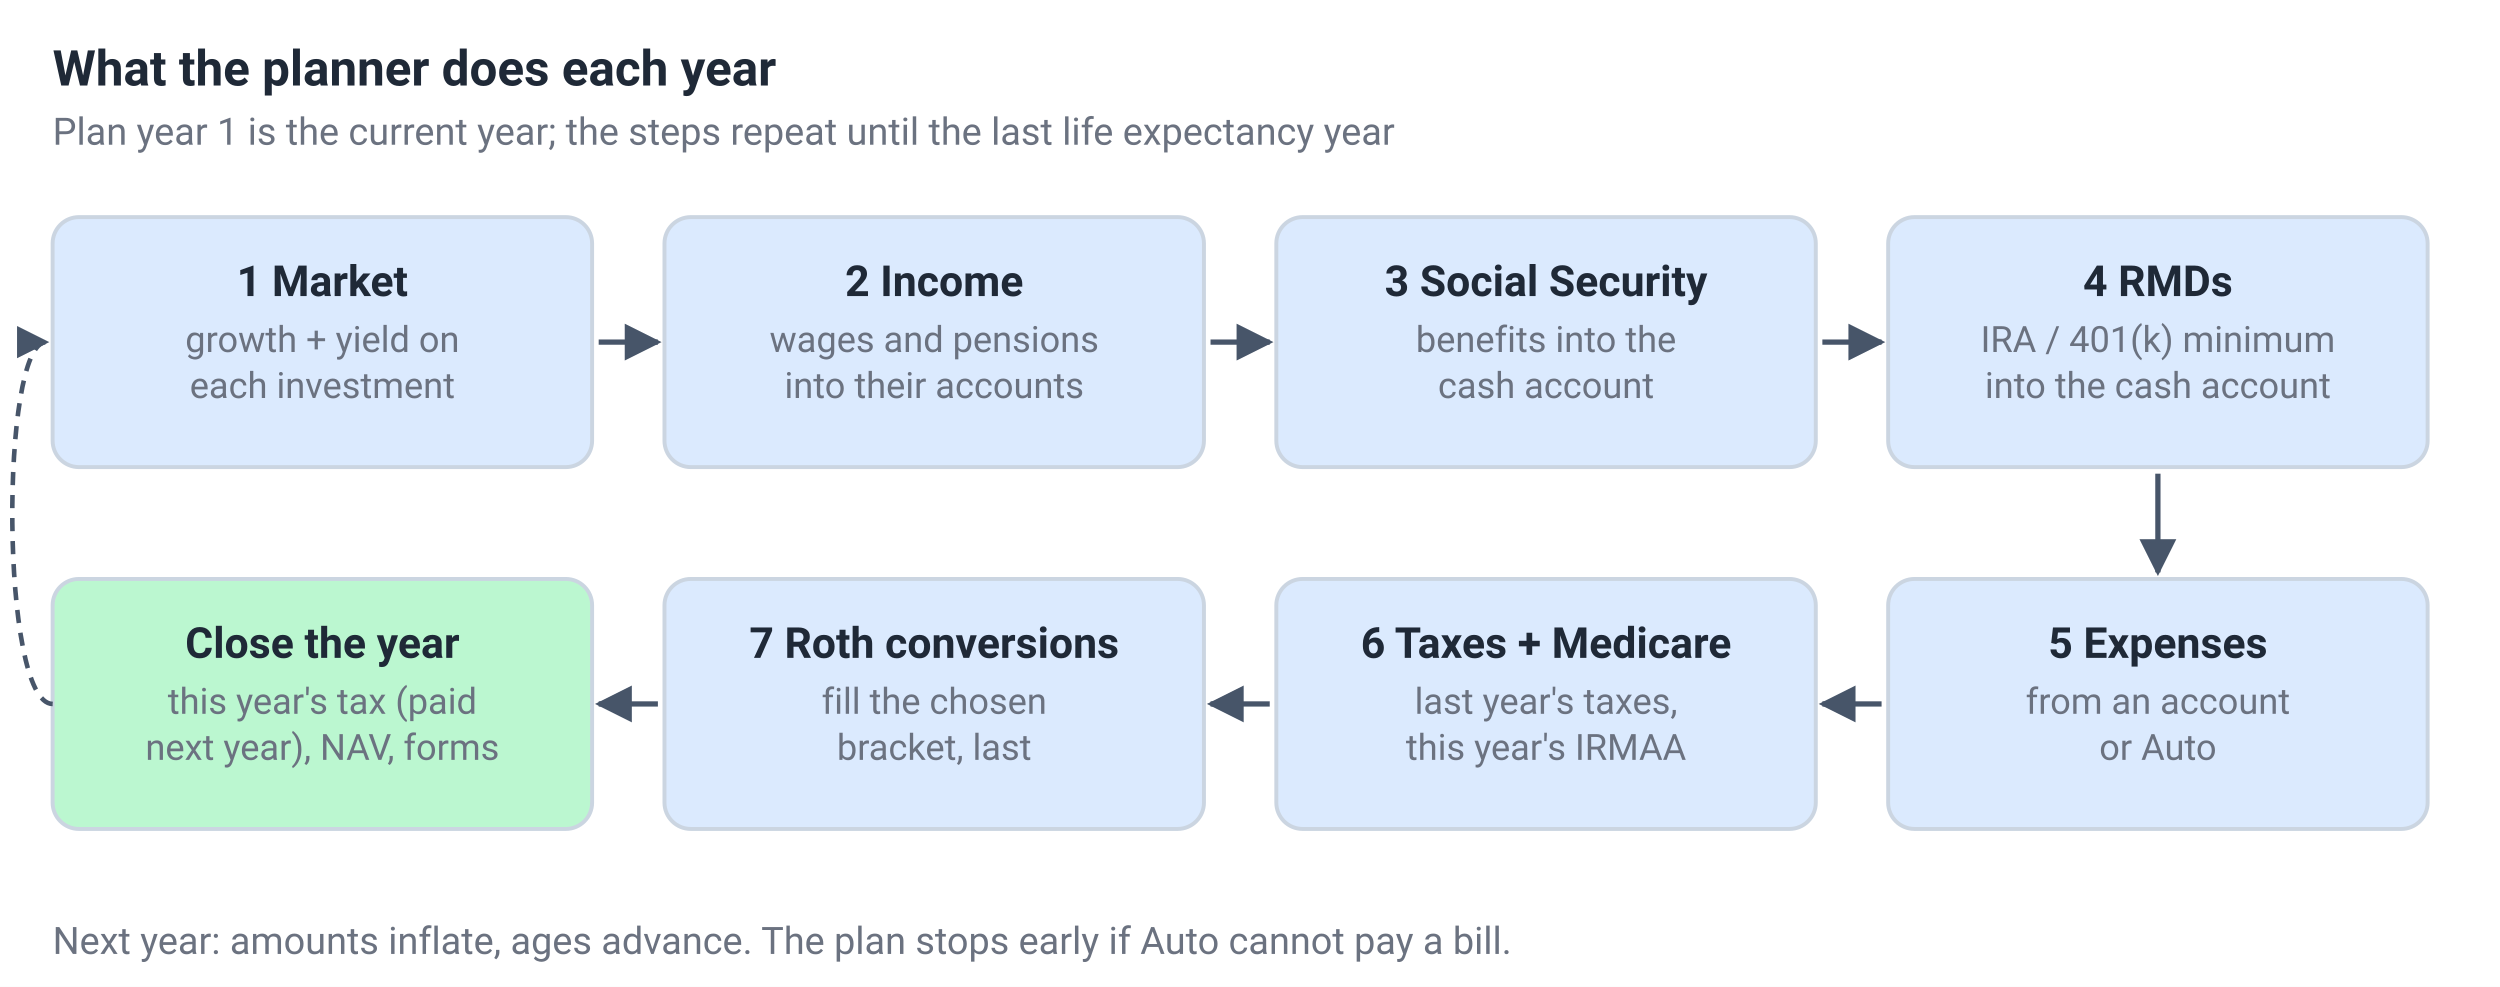
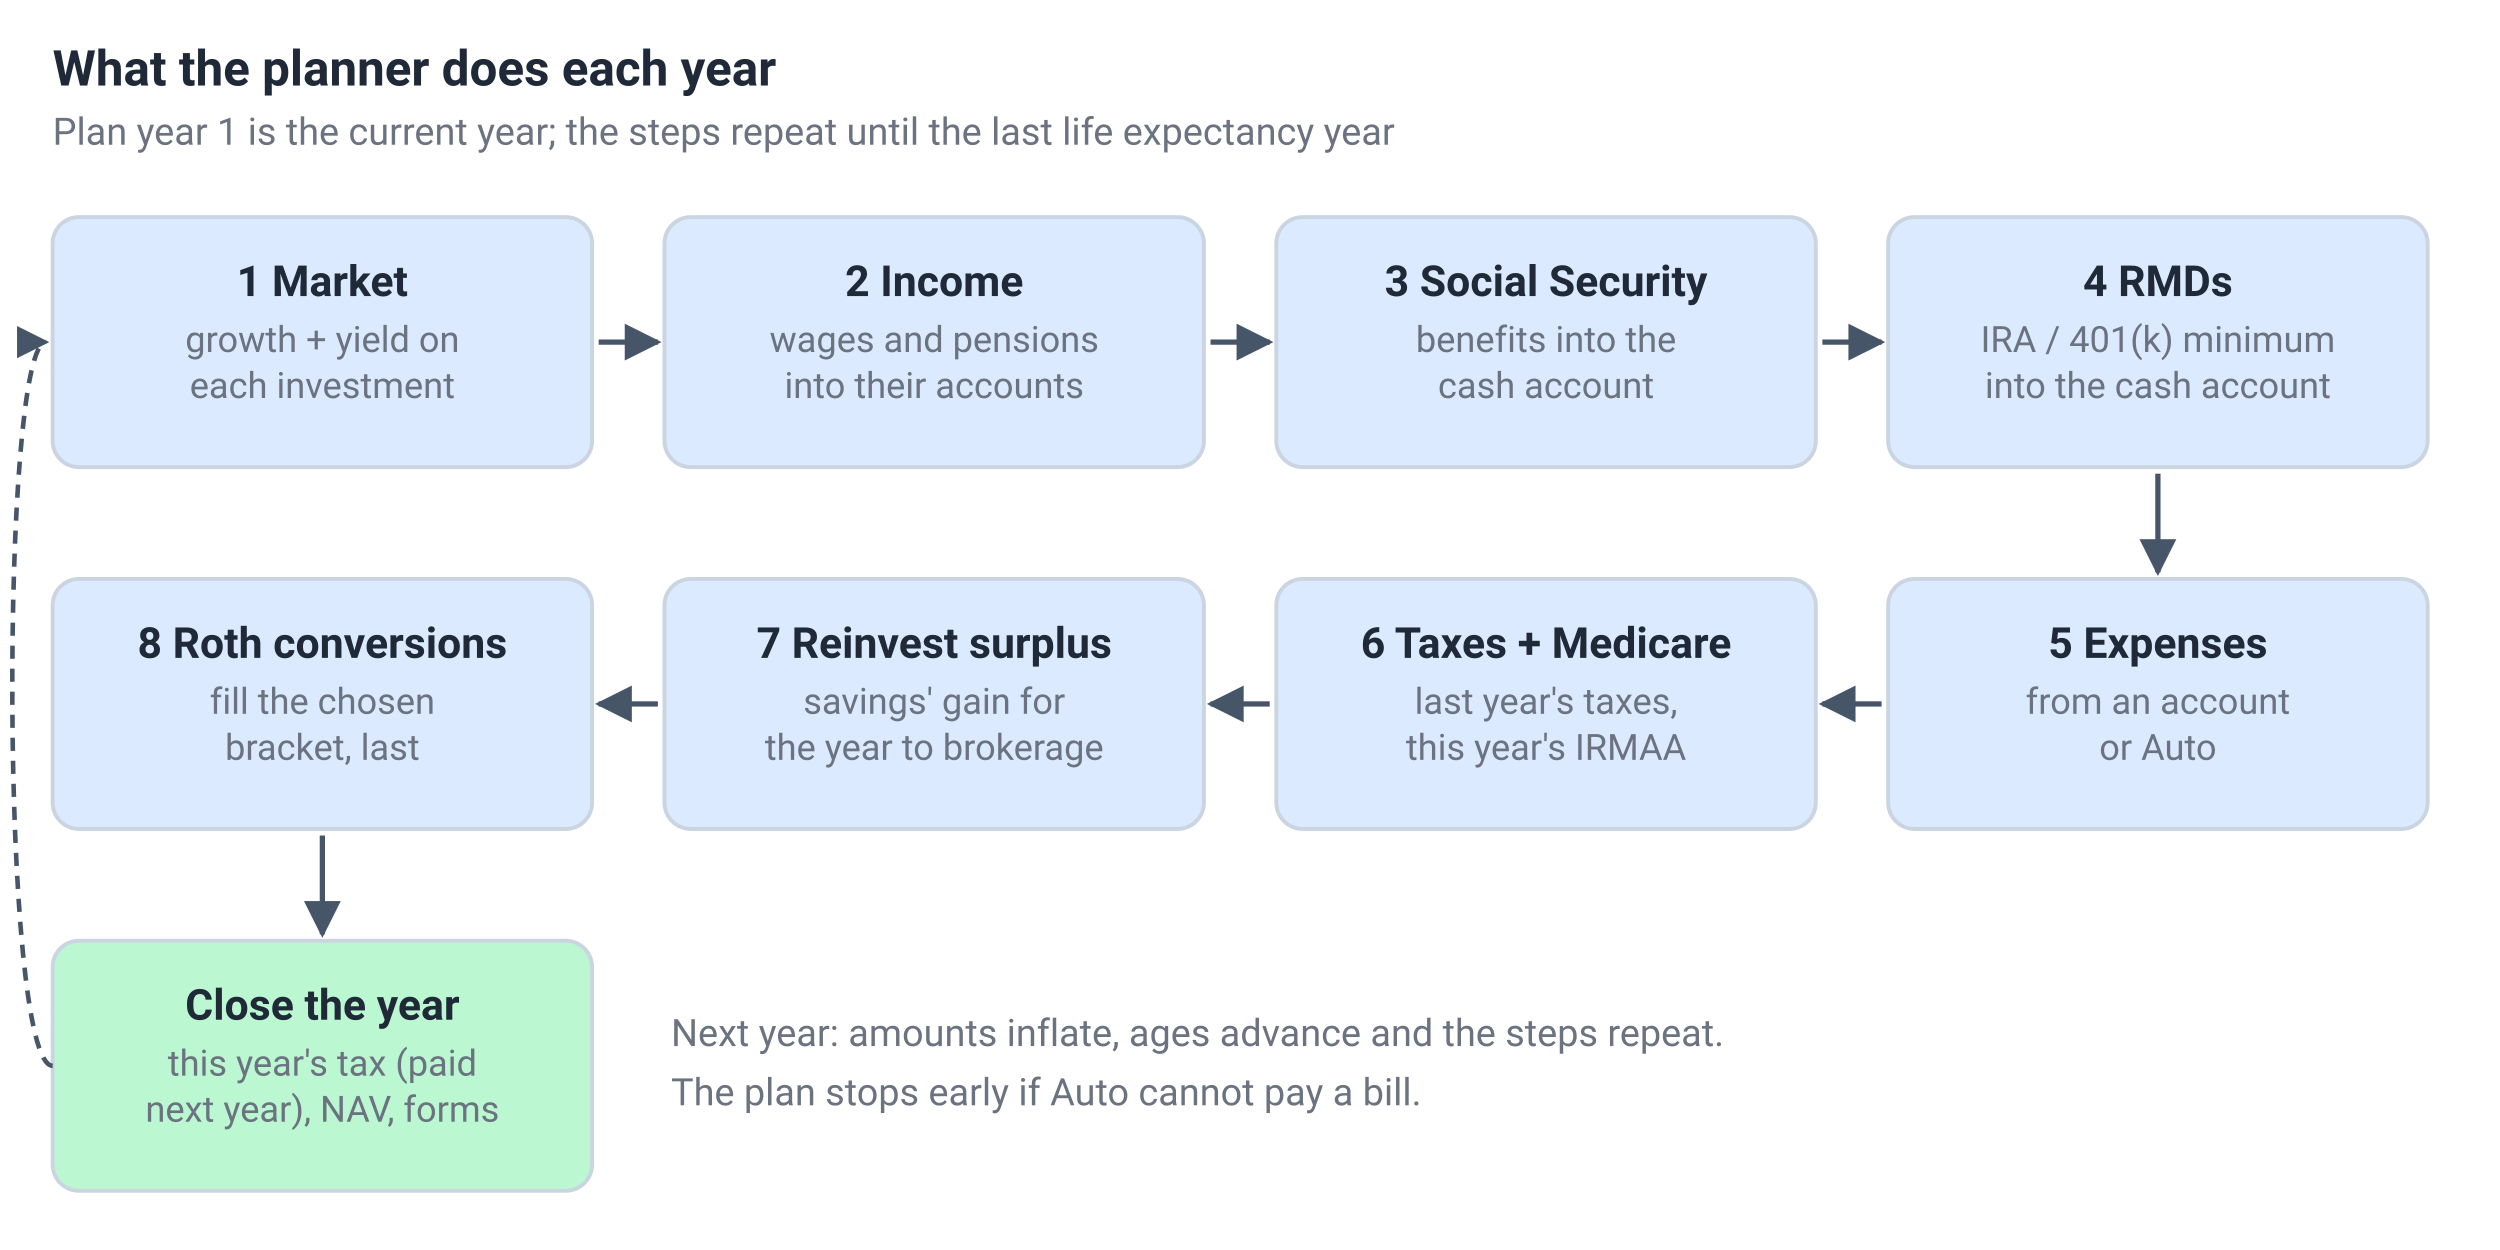
- <svg xmlns="http://www.w3.org/2000/svg" viewBox="0 0 760 300" width="760" height="300" font-family="system-ui, -apple-system, 'Segoe UI', Roboto, Helvetica, Arial, sans-serif" font-size="12" role="img">
+ <svg xmlns="http://www.w3.org/2000/svg" viewBox="0 0 760 380" width="760" height="380" font-family="system-ui, -apple-system, 'Segoe UI', Roboto, Helvetica, Arial, sans-serif" font-size="12" role="img">
  <defs>
    <marker id="arrow" viewBox="0 0 10 10" refX="9" refY="5" markerWidth="7" markerHeight="7" orient="auto-start-reverse">
      <path d="M0,0 L10,5 L0,10 z" fill="#475569" />
    </marker>
  </defs>
-   <rect width="760" height="300" fill="#ffffff" />
+   <rect width="760" height="380" fill="#ffffff" />
  <text x="16" y="26" font-size="15" font-weight="600" fill="#1f2937">What the planner does each year</text>
  <text x="16" y="44" font-size="11.5" fill="#6b7280">Plan year 1 is the current year; the steps repeat until the last life expectancy year</text>
  <rect x="16" y="66" width="164" height="76" fill="#dbeafe" stroke="#cbd5e1" stroke-width="1.2" rx="8" />
  <text x="98" y="90" text-anchor="middle" font-size="13" font-weight="600" fill="#1f2937">1 Market</text>
  <text x="98" y="107" text-anchor="middle" font-size="11" fill="#6b7280">growth + yield on</text>
  <text x="98" y="121" text-anchor="middle" font-size="11" fill="#6b7280">each investment</text>
  <line x1="182" y1="104" x2="200" y2="104" stroke="#475569" stroke-width="1.6" marker-end="url(#arrow)" />
  <rect x="202" y="66" width="164" height="76" fill="#dbeafe" stroke="#cbd5e1" stroke-width="1.2" rx="8" />
  <text x="284" y="90" text-anchor="middle" font-size="13" font-weight="600" fill="#1f2937">2 Income</text>
  <text x="284" y="107" text-anchor="middle" font-size="11" fill="#6b7280">wages and pensions</text>
  <text x="284" y="121" text-anchor="middle" font-size="11" fill="#6b7280">into their accounts</text>
  <line x1="368" y1="104" x2="386" y2="104" stroke="#475569" stroke-width="1.6" marker-end="url(#arrow)" />
  <rect x="388" y="66" width="164" height="76" fill="#dbeafe" stroke="#cbd5e1" stroke-width="1.2" rx="8" />
  <text x="470" y="90" text-anchor="middle" font-size="13" font-weight="600" fill="#1f2937">3 Social Security</text>
  <text x="470" y="107" text-anchor="middle" font-size="11" fill="#6b7280">benefits into the</text>
  <text x="470" y="121" text-anchor="middle" font-size="11" fill="#6b7280">cash account</text>
  <line x1="554" y1="104" x2="572" y2="104" stroke="#475569" stroke-width="1.6" marker-end="url(#arrow)" />
  <rect x="574" y="66" width="164" height="76" fill="#dbeafe" stroke="#cbd5e1" stroke-width="1.2" rx="8" />
  <text x="656" y="90" text-anchor="middle" font-size="13" font-weight="600" fill="#1f2937">4 RMDs</text>
  <text x="656" y="107" text-anchor="middle" font-size="11" fill="#6b7280">IRA / 401(k) minimum</text>
  <text x="656" y="121" text-anchor="middle" font-size="11" fill="#6b7280">into the cash account</text>
  <line x1="656" y1="144" x2="656" y2="174" stroke="#475569" stroke-width="1.6" marker-end="url(#arrow)" />
  <rect x="574" y="176" width="164" height="76" fill="#dbeafe" stroke="#cbd5e1" stroke-width="1.2" rx="8" />
  <text x="656" y="200" text-anchor="middle" font-size="13" font-weight="600" fill="#1f2937">5 Expenses</text>
  <text x="656" y="217" text-anchor="middle" font-size="11" fill="#6b7280">from an account</text>
  <text x="656" y="231" text-anchor="middle" font-size="11" fill="#6b7280">or Auto</text>
  <line x1="572" y1="214" x2="554" y2="214" stroke="#475569" stroke-width="1.6" marker-end="url(#arrow)" />
  <rect x="388" y="176" width="164" height="76" fill="#dbeafe" stroke="#cbd5e1" stroke-width="1.2" rx="8" />
  <text x="470" y="200" text-anchor="middle" font-size="13" font-weight="600" fill="#1f2937">6 Taxes + Medicare</text>
  <text x="470" y="217" text-anchor="middle" font-size="11" fill="#6b7280">last year's taxes,</text>
  <text x="470" y="231" text-anchor="middle" font-size="11" fill="#6b7280">this year's IRMAA</text>
  <line x1="386" y1="214" x2="368" y2="214" stroke="#475569" stroke-width="1.6" marker-end="url(#arrow)" />
  <rect x="202" y="176" width="164" height="76" fill="#dbeafe" stroke="#cbd5e1" stroke-width="1.2" rx="8" />
-   <text x="284" y="200" text-anchor="middle" font-size="13" font-weight="600" fill="#1f2937">7 Roth conversions</text>
-   <text x="284" y="217" text-anchor="middle" font-size="11" fill="#6b7280">fill the chosen</text>
-   <text x="284" y="231" text-anchor="middle" font-size="11" fill="#6b7280">bracket, last</text>
+   <text x="284" y="200" text-anchor="middle" font-size="13" font-weight="600" fill="#1f2937">7 Reinvest surplus</text>
+   <text x="284" y="217" text-anchor="middle" font-size="11" fill="#6b7280">savings' gain for</text>
+   <text x="284" y="231" text-anchor="middle" font-size="11" fill="#6b7280">the year to brokerage</text>
  <line x1="200" y1="214" x2="182" y2="214" stroke="#475569" stroke-width="1.6" marker-end="url(#arrow)" />
-   <rect x="16" y="176" width="164" height="76" fill="#bbf7d0" stroke="#cbd5e1" stroke-width="1.2" rx="8" />
-   <text x="98" y="200" text-anchor="middle" font-size="13" font-weight="600" fill="#1f2937">Close the year</text>
-   <text x="98" y="217" text-anchor="middle" font-size="11" fill="#6b7280">this year's tax (paid</text>
-   <text x="98" y="231" text-anchor="middle" font-size="11" fill="#6b7280">next year), NAV, forms</text>
-   <path d="M16,214 C0,214 0,104 14,104" fill="none" stroke="#475569" stroke-width="1.4" stroke-linejoin="round" stroke-dasharray="4 3" marker-end="url(#arrow)" />
-   <text x="16" y="290" font-size="11.5" fill="#6b7280">Next year: amounts inflate, ages advance. The plan stops early if Auto cannot pay a bill.</text>
+   <rect x="16" y="176" width="164" height="76" fill="#dbeafe" stroke="#cbd5e1" stroke-width="1.2" rx="8" />
+   <text x="98" y="200" text-anchor="middle" font-size="13" font-weight="600" fill="#1f2937">8 Roth conversions</text>
+   <text x="98" y="217" text-anchor="middle" font-size="11" fill="#6b7280">fill the chosen</text>
+   <text x="98" y="231" text-anchor="middle" font-size="11" fill="#6b7280">bracket, last</text>
+   <line x1="98" y1="254" x2="98" y2="284" stroke="#475569" stroke-width="1.6" marker-end="url(#arrow)" />
+   <rect x="16" y="286" width="164" height="76" fill="#bbf7d0" stroke="#cbd5e1" stroke-width="1.2" rx="8" />
+   <text x="98" y="310" text-anchor="middle" font-size="13" font-weight="600" fill="#1f2937">Close the year</text>
+   <text x="98" y="327" text-anchor="middle" font-size="11" fill="#6b7280">this year's tax (paid</text>
+   <text x="98" y="341" text-anchor="middle" font-size="11" fill="#6b7280">next year), NAV, forms</text>
+   <path d="M16,324 C0,324 0,104 14,104" fill="none" stroke="#475569" stroke-width="1.4" stroke-linejoin="round" stroke-dasharray="4 3" marker-end="url(#arrow)" />
+   <text x="204" y="318" font-size="11.5" fill="#6b7280">Next year: amounts inflate, ages advance and the steps repeat.</text>
+   <text x="204" y="336" font-size="11.5" fill="#6b7280">The plan stops early if Auto cannot pay a bill.</text>
</svg>
